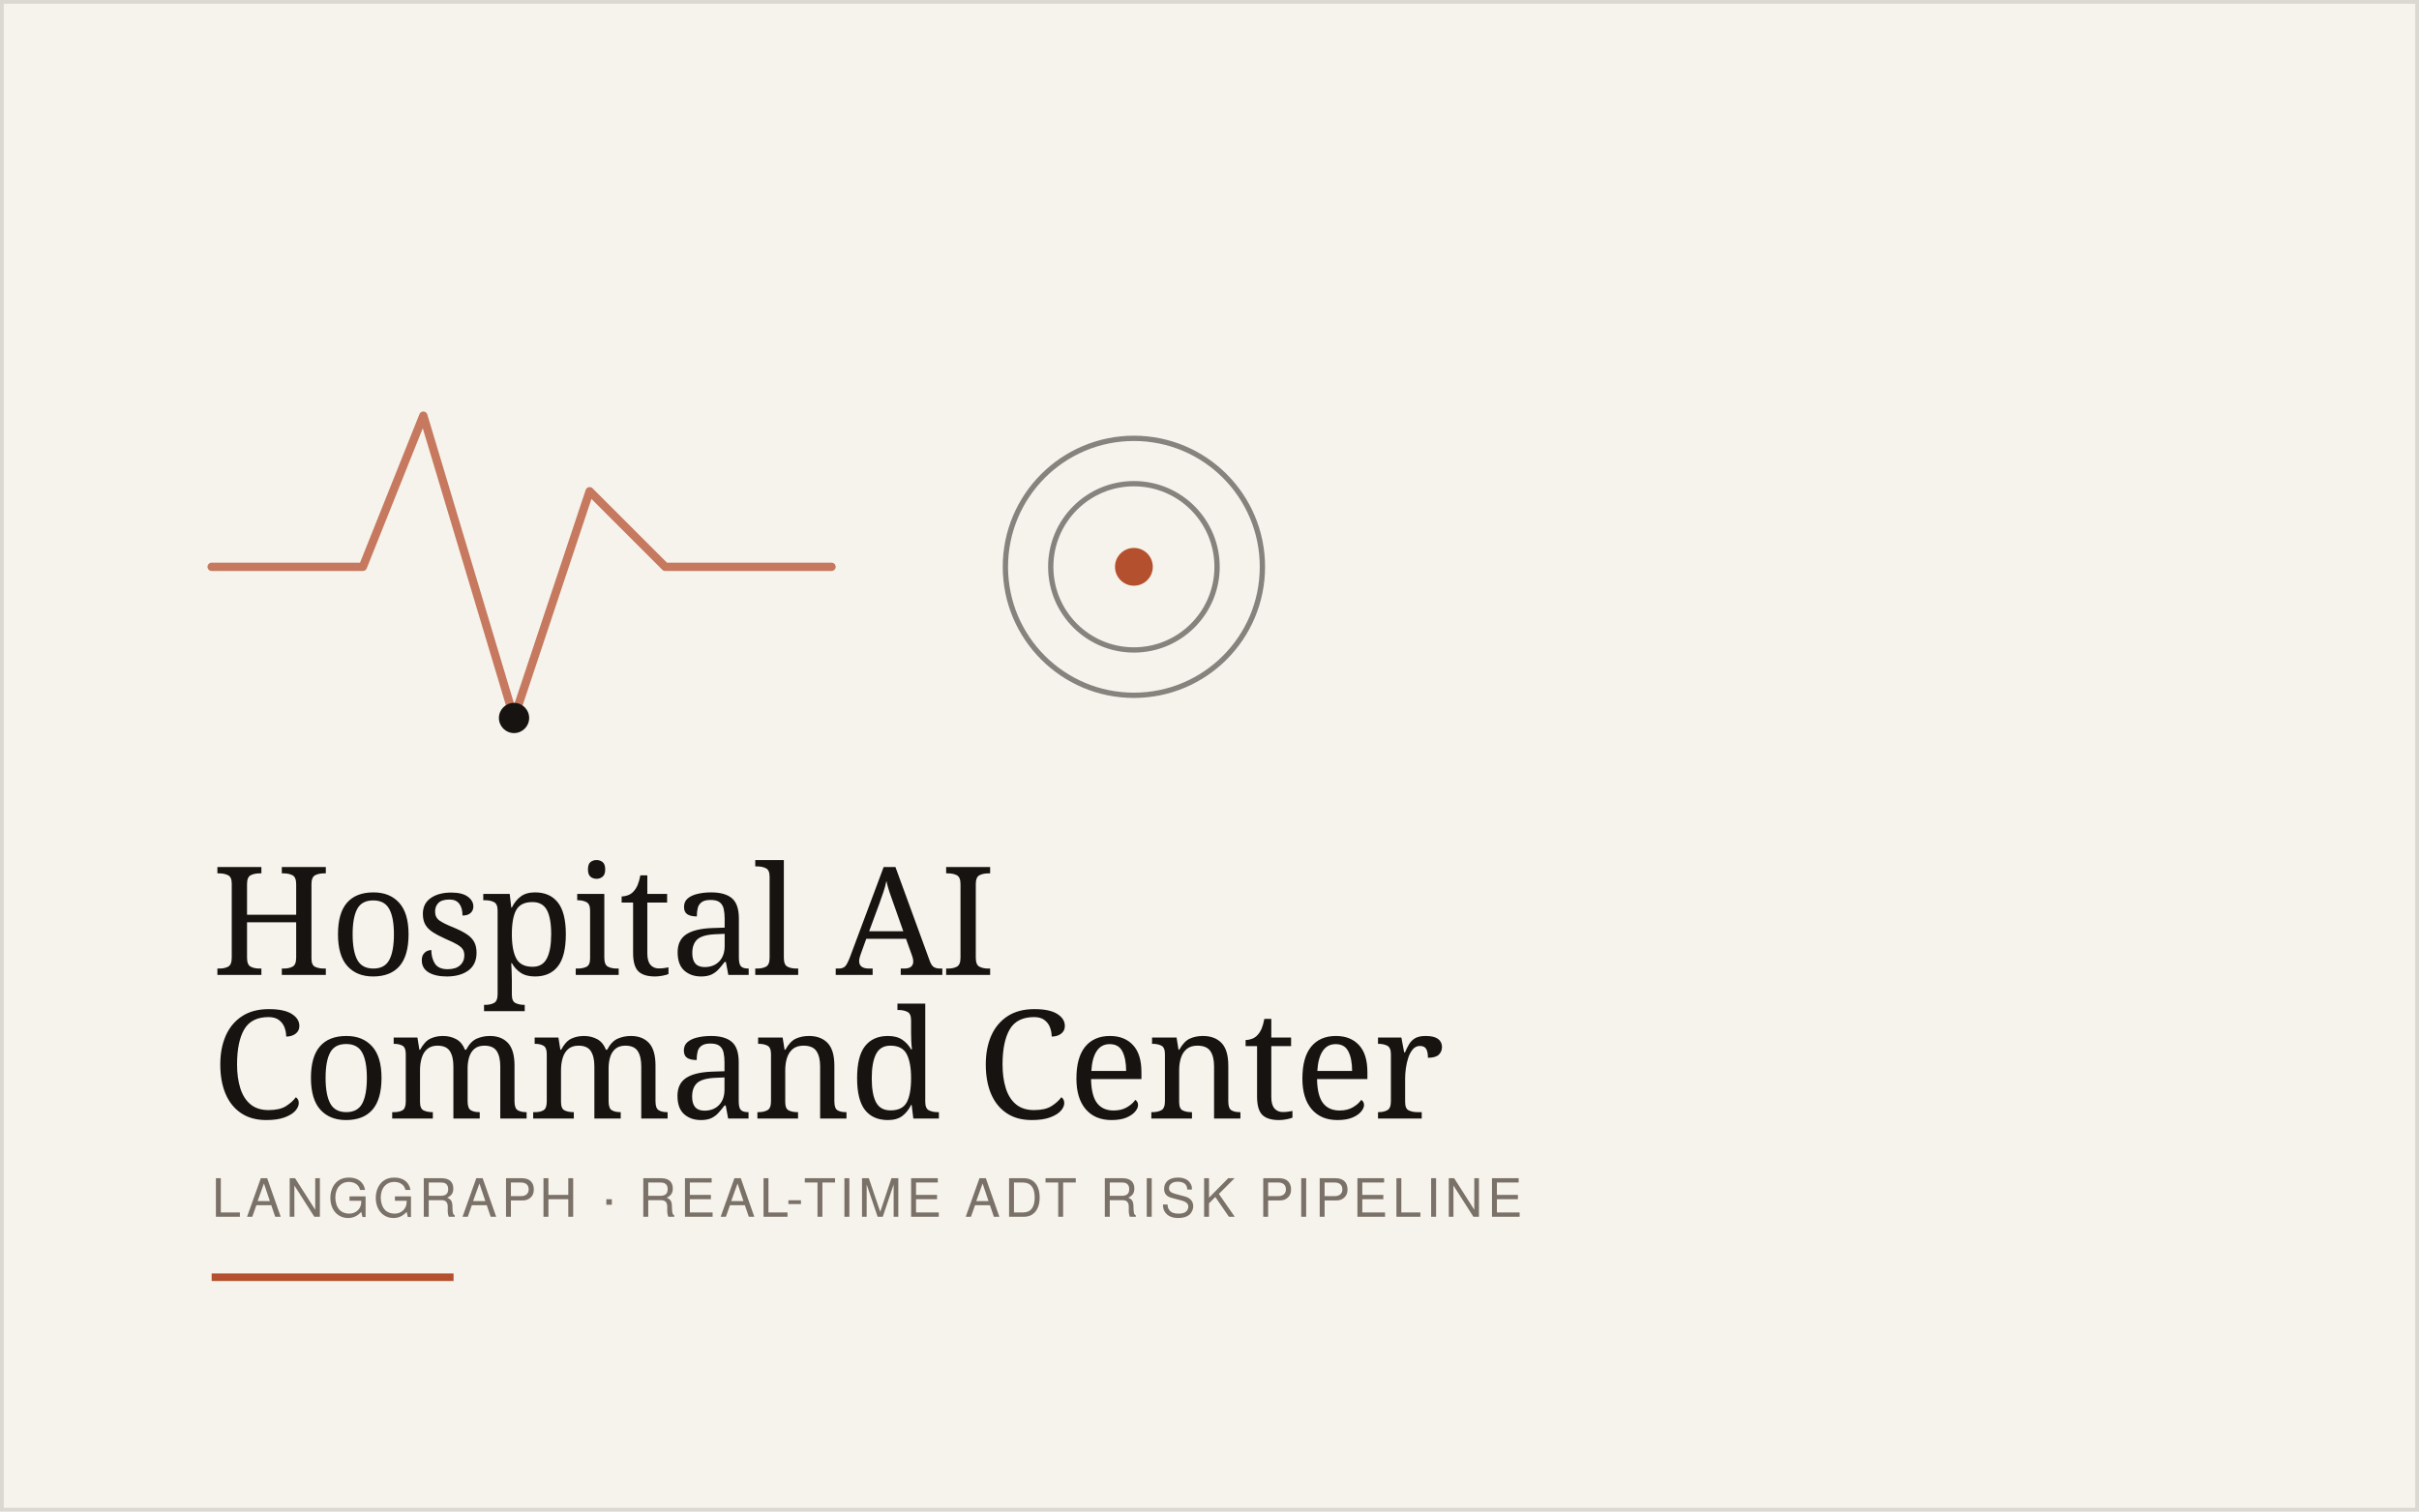
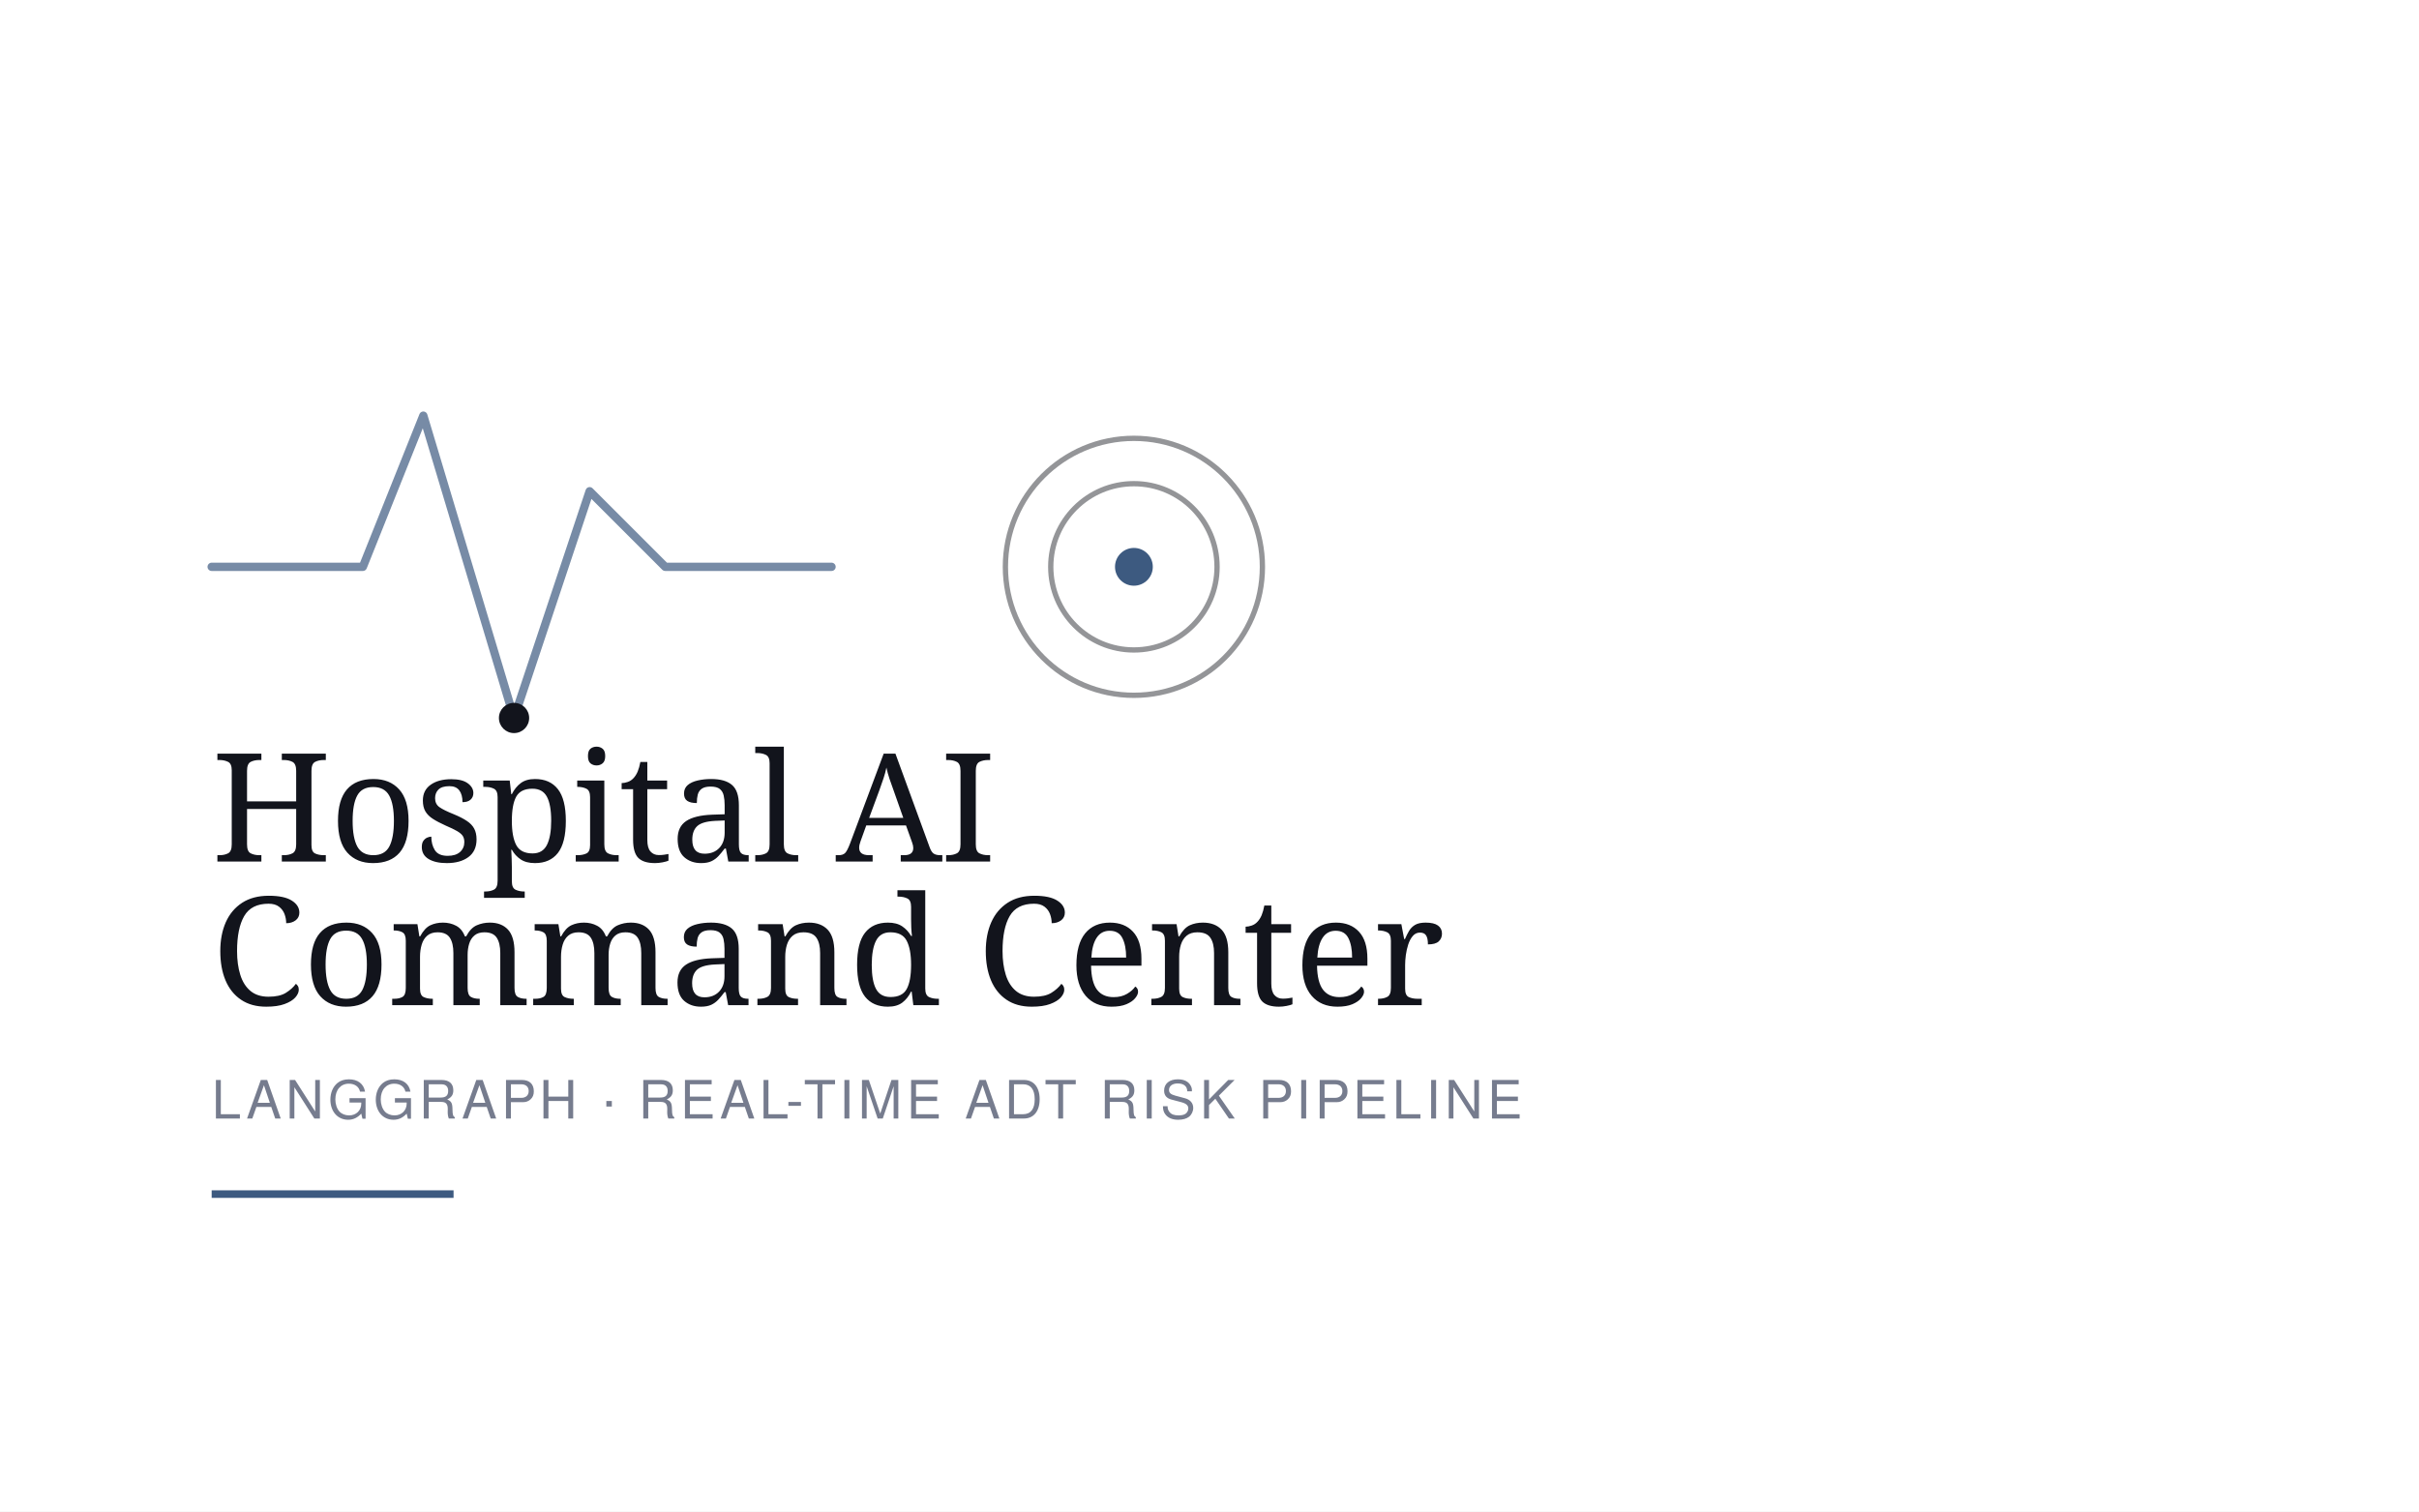
<svg xmlns="http://www.w3.org/2000/svg" viewBox="0 0 640 400">
-   <rect width="640" height="400" fill="#f6f3ec" />
-   <rect x="0.5" y="0.5" width="639" height="399" fill="none" stroke="#161310" stroke-opacity="0.12" />
-   <polyline points="56,150 96,150 112,110 136,190 156,130 176,150 220,150" fill="none" stroke="#b5502f" stroke-width="2.2" stroke-linejoin="round" stroke-linecap="round" opacity="0.75" />
-   <circle cx="136" cy="190" r="4" fill="#161310" />
-   <g fill="none" stroke="#161310" stroke-opacity="0.5" stroke-width="1.4">
+   <rect width="640" height="400" fill="#ffffff" />
+   <polyline points="56,150 96,150 112,110 136,190 156,130 176,150 220,150" fill="none" stroke="#3d5a80" stroke-width="2.2" stroke-linejoin="round" stroke-linecap="round" opacity="0.7" />
+   <circle cx="136" cy="190" r="4" fill="#12141c" />
+   <g fill="none" stroke="#12141c" stroke-opacity="0.45" stroke-width="1.4">
    <circle cx="300" cy="150" r="34" />
    <circle cx="300" cy="150" r="22" />
  </g>
-   <circle cx="300" cy="150" r="5" fill="#b5502f" />
-   <text x="56" y="258" font-family="Georgia, 'Iowan Old Style', serif" font-size="40" fill="#161310" letter-spacing="-0.5">Hospital AI</text>
-   <text x="56" y="296" font-family="Georgia, 'Iowan Old Style', serif" font-size="40" fill="#161310" letter-spacing="-0.5">Command Center</text>
-   <text x="56" y="322" font-family="Helvetica, Arial, sans-serif" font-size="14" letter-spacing="0.08em" fill="#7a7269">LANGGRAPH · REAL-TIME ADT RISK PIPELINE</text>
-   <line x1="56" y1="338" x2="120" y2="338" stroke="#b5502f" stroke-width="2" />
+   <circle cx="300" cy="150" r="5" fill="#3d5a80" />
+   <text x="56" y="228" font-family="Georgia, 'Iowan Old Style', serif" font-size="40" fill="#12141c" letter-spacing="-0.5">Hospital AI</text>
+   <text x="56" y="266" font-family="Georgia, 'Iowan Old Style', serif" font-size="40" fill="#12141c" letter-spacing="-0.5">Command Center</text>
+   <text x="56" y="296" font-family="Helvetica, Arial, sans-serif" font-size="14" letter-spacing="0.08em" fill="#767c8e">LANGGRAPH · REAL-TIME ADT RISK PIPELINE</text>
+   <line x1="56" y1="316" x2="120" y2="316" stroke="#3d5a80" stroke-width="2" />
</svg>
